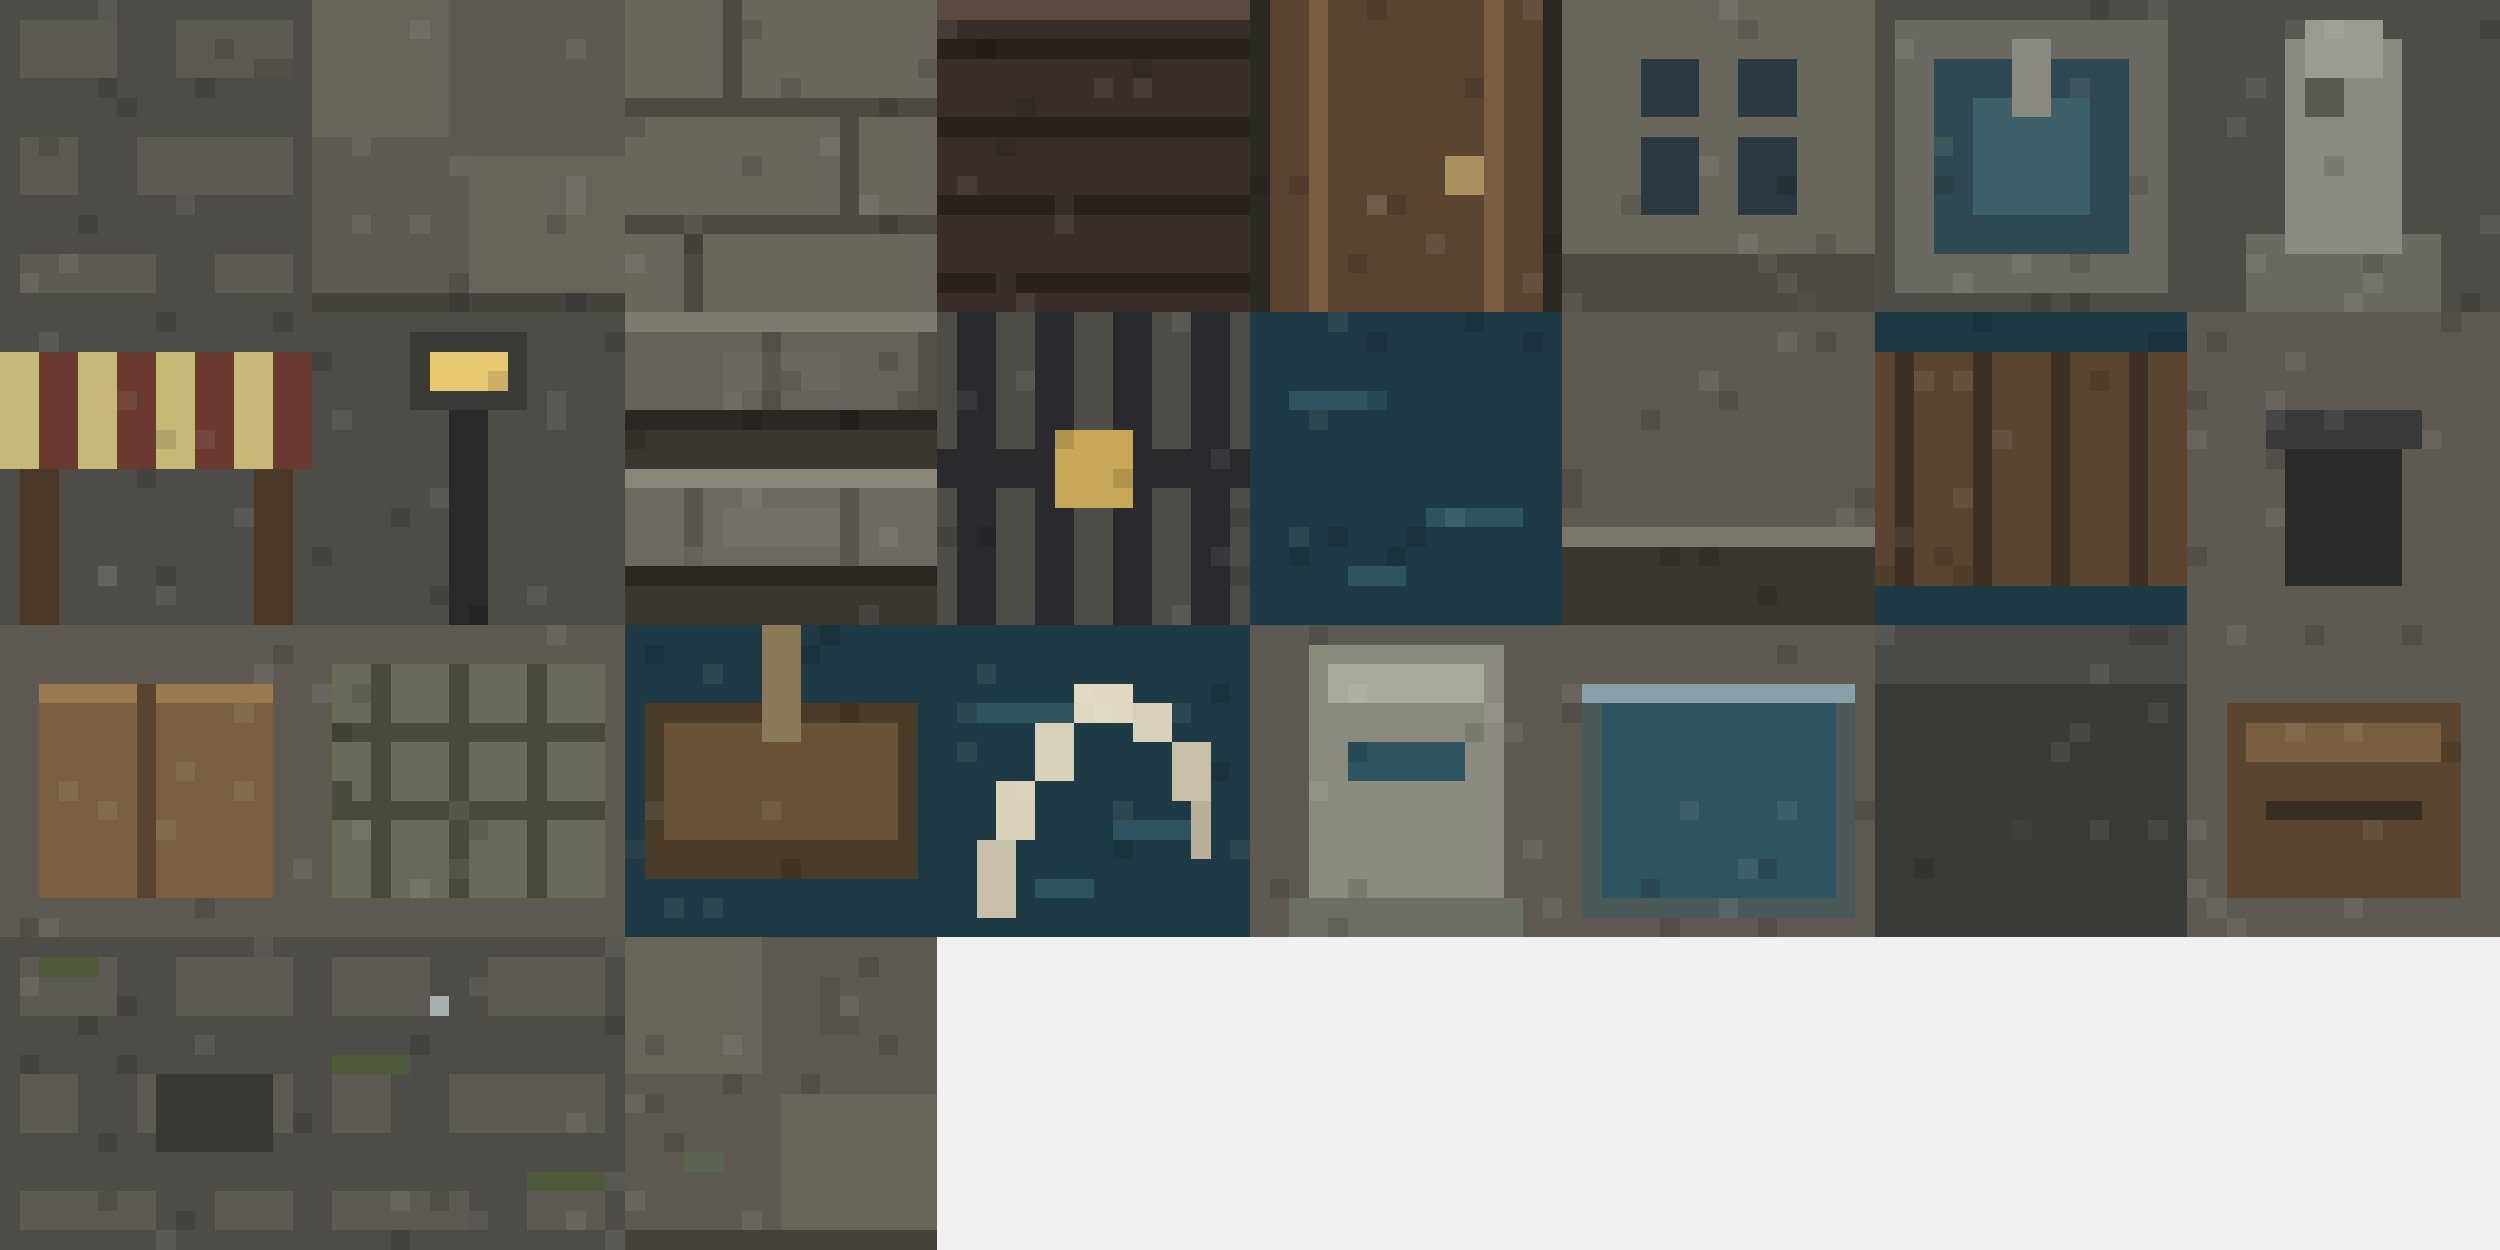
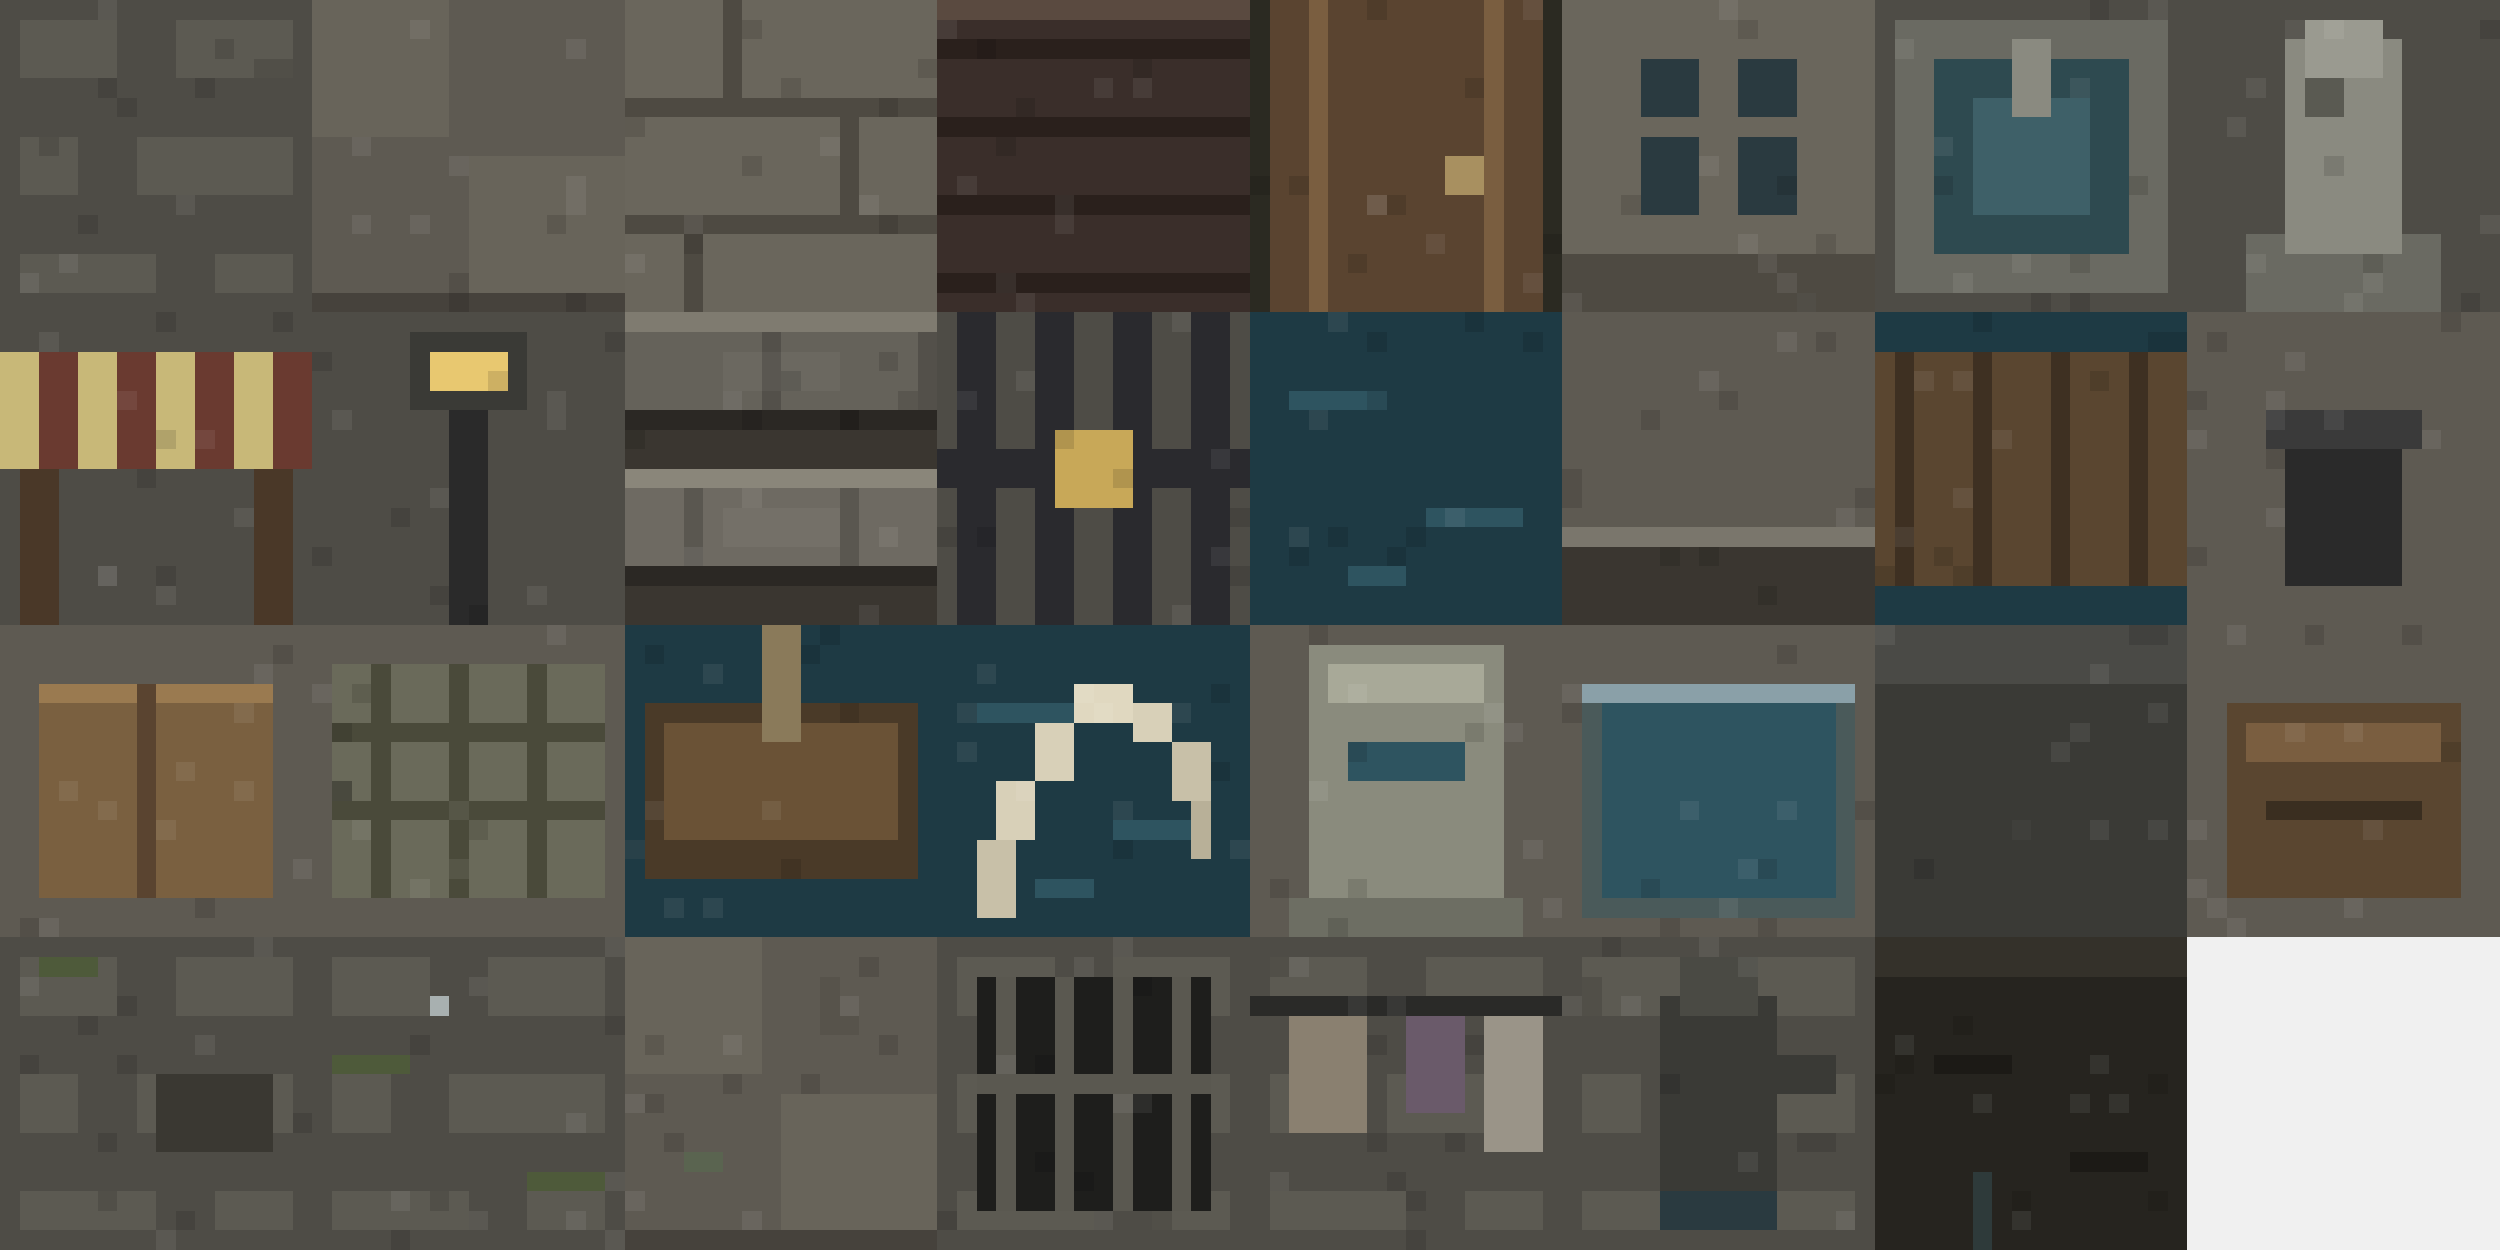
<svg xmlns="http://www.w3.org/2000/svg" width="128" height="64" shape-rendering="crispEdges">
  <g transform="translate(0 0)">
    <rect x="0" y="0" width="16" height="16" fill="#4e4c46" />
    <rect x="1" y="1" width="5" height="3" fill="#5c5a52" />
    <rect x="9" y="1" width="6" height="3" fill="#5c5a52" />
    <rect x="1" y="7" width="3" height="3" fill="#5c5a52" />
    <rect x="7" y="7" width="8" height="3" fill="#5c5a52" />
    <rect x="1" y="13" width="7" height="2" fill="#5c5a52" />
    <rect x="11" y="13" width="4" height="2" fill="#5c5a52" />
    <rect x="5" y="0" width="1" height="1" fill="#ffffff" fill-opacity="0.07" />
    <rect x="10" y="4" width="1" height="1" fill="#000000" fill-opacity="0.12" />
    <rect x="4" y="11" width="1" height="1" fill="#000000" fill-opacity="0.12" />
    <rect x="13" y="3" width="1" height="1" fill="#000000" fill-opacity="0.12" />
    <rect x="5" y="4" width="1" height="1" fill="#000000" fill-opacity="0.12" />
    <rect x="3" y="13" width="1" height="1" fill="#ffffff" fill-opacity="0.07" />
    <rect x="2" y="7" width="1" height="1" fill="#000000" fill-opacity="0.12" />
    <rect x="1" y="14" width="1" height="1" fill="#ffffff" fill-opacity="0.07" />
    <rect x="11" y="2" width="1" height="1" fill="#000000" fill-opacity="0.12" />
    <rect x="9" y="10" width="1" height="1" fill="#ffffff" fill-opacity="0.07" />
    <rect x="6" y="5" width="1" height="1" fill="#000000" fill-opacity="0.12" />
    <rect x="14" y="3" width="1" height="1" fill="#000000" fill-opacity="0.12" />
  </g>
  <g transform="translate(16 0)">
    <rect x="0" y="0" width="16" height="16" fill="#5e5a52" />
    <rect x="0" y="0" width="7" height="7" fill="#68645a" />
    <rect x="8" y="8" width="8" height="8" fill="#68645a" />
    <rect x="0" y="15" width="16" height="1" fill="#46423c" />
    <rect x="13" y="15" width="1" height="1" fill="#000000" fill-opacity="0.12" />
    <rect x="5" y="11" width="1" height="1" fill="#ffffff" fill-opacity="0.07" />
    <rect x="2" y="11" width="1" height="1" fill="#ffffff" fill-opacity="0.07" />
    <rect x="7" y="8" width="1" height="1" fill="#ffffff" fill-opacity="0.07" />
    <rect x="5" y="1" width="1" height="1" fill="#ffffff" fill-opacity="0.07" />
    <rect x="13" y="2" width="1" height="1" fill="#ffffff" fill-opacity="0.07" />
    <rect x="12" y="11" width="1" height="1" fill="#000000" fill-opacity="0.12" />
    <rect x="13" y="9" width="1" height="1" fill="#ffffff" fill-opacity="0.07" />
    <rect x="7" y="15" width="1" height="1" fill="#000000" fill-opacity="0.12" />
    <rect x="2" y="7" width="1" height="1" fill="#ffffff" fill-opacity="0.07" />
    <rect x="7" y="14" width="1" height="1" fill="#000000" fill-opacity="0.12" />
    <rect x="13" y="10" width="1" height="1" fill="#ffffff" fill-opacity="0.07" />
  </g>
  <g transform="translate(32 0)">
    <rect x="0" y="0" width="16" height="16" fill="#6a665c" />
    <rect x="0" y="5" width="16" height="1" fill="#4e4a42" />
    <rect x="0" y="11" width="16" height="1" fill="#4e4a42" />
    <rect x="5" y="0" width="1" height="5" fill="#4e4a42" />
    <rect x="11" y="6" width="1" height="5" fill="#4e4a42" />
    <rect x="3" y="12" width="1" height="4" fill="#4e4a42" />
    <rect x="6" y="8" width="1" height="1" fill="#000000" fill-opacity="0.12" />
    <rect x="6" y="1" width="1" height="1" fill="#000000" fill-opacity="0.12" />
    <rect x="13" y="5" width="1" height="1" fill="#000000" fill-opacity="0.12" />
    <rect x="10" y="7" width="1" height="1" fill="#ffffff" fill-opacity="0.07" />
    <rect x="8" y="4" width="1" height="1" fill="#000000" fill-opacity="0.12" />
    <rect x="15" y="3" width="1" height="1" fill="#000000" fill-opacity="0.12" />
    <rect x="13" y="11" width="1" height="1" fill="#000000" fill-opacity="0.12" />
    <rect x="0" y="13" width="1" height="1" fill="#ffffff" fill-opacity="0.07" />
    <rect x="3" y="11" width="1" height="1" fill="#ffffff" fill-opacity="0.07" />
    <rect x="12" y="10" width="1" height="1" fill="#ffffff" fill-opacity="0.07" />
    <rect x="3" y="12" width="1" height="1" fill="#000000" fill-opacity="0.12" />
    <rect x="0" y="6" width="1" height="1" fill="#000000" fill-opacity="0.12" />
  </g>
  <g transform="translate(48 0)">
    <rect x="0" y="0" width="16" height="16" fill="#3a2e2a" />
    <rect x="0" y="2" width="16" height="1" fill="#2a201c" />
    <rect x="0" y="6" width="16" height="1" fill="#2a201c" />
    <rect x="0" y="10" width="16" height="1" fill="#2a201c" />
    <rect x="0" y="14" width="16" height="1" fill="#2a201c" />
    <rect x="0" y="0" width="16" height="1" fill="#5a4a40" />
    <rect x="0" y="1" width="1" height="1" fill="#ffffff" fill-opacity="0.07" />
    <rect x="4" y="5" width="1" height="1" fill="#000000" fill-opacity="0.12" />
    <rect x="1" y="9" width="1" height="1" fill="#ffffff" fill-opacity="0.07" />
    <rect x="6" y="11" width="1" height="1" fill="#ffffff" fill-opacity="0.07" />
    <rect x="3" y="14" width="1" height="1" fill="#ffffff" fill-opacity="0.07" />
    <rect x="10" y="3" width="1" height="1" fill="#000000" fill-opacity="0.12" />
    <rect x="4" y="15" width="1" height="1" fill="#ffffff" fill-opacity="0.07" />
    <rect x="6" y="10" width="1" height="1" fill="#ffffff" fill-opacity="0.07" />
    <rect x="3" y="7" width="1" height="1" fill="#000000" fill-opacity="0.12" />
    <rect x="8" y="4" width="1" height="1" fill="#ffffff" fill-opacity="0.07" />
    <rect x="10" y="4" width="1" height="1" fill="#ffffff" fill-opacity="0.07" />
    <rect x="2" y="2" width="1" height="1" fill="#000000" fill-opacity="0.12" />
  </g>
  <g transform="translate(64 0)">
    <rect x="0" y="0" width="16" height="16" fill="#2b2a22" />
    <rect x="1" y="0" width="14" height="16" fill="#5a4430" />
    <rect x="3" y="0" width="1" height="16" fill="#7a5e40" />
    <rect x="12" y="0" width="1" height="16" fill="#7a5e40" />
    <rect x="10" y="8" width="2" height="2" fill="#a89060" />
    <rect x="14" y="0" width="1" height="1" fill="#ffffff" fill-opacity="0.07" />
    <rect x="2" y="9" width="1" height="1" fill="#000000" fill-opacity="0.12" />
    <rect x="5" y="13" width="1" height="1" fill="#000000" fill-opacity="0.12" />
    <rect x="11" y="4" width="1" height="1" fill="#000000" fill-opacity="0.12" />
    <rect x="6" y="0" width="1" height="1" fill="#000000" fill-opacity="0.12" />
    <rect x="6" y="10" width="1" height="1" fill="#ffffff" fill-opacity="0.07" />
    <rect x="6" y="10" width="1" height="1" fill="#ffffff" fill-opacity="0.07" />
    <rect x="7" y="10" width="1" height="1" fill="#000000" fill-opacity="0.12" />
    <rect x="9" y="12" width="1" height="1" fill="#ffffff" fill-opacity="0.07" />
    <rect x="0" y="9" width="1" height="1" fill="#000000" fill-opacity="0.12" />
    <rect x="14" y="14" width="1" height="1" fill="#ffffff" fill-opacity="0.07" />
    <rect x="15" y="12" width="1" height="1" fill="#000000" fill-opacity="0.12" />
  </g>
  <g transform="translate(80 0)">
    <rect x="0" y="0" width="16" height="16" fill="#6a665c" />
    <rect x="0" y="13" width="16" height="3" fill="#4e4a42" />
    <rect x="4" y="3" width="8" height="8" fill="#2a3a40" />
    <rect x="7" y="3" width="2" height="8" fill="#6a665c" />
    <rect x="4" y="6" width="8" height="1" fill="#6a665c" />
    <rect x="7" y="8" width="1" height="1" fill="#ffffff" fill-opacity="0.07" />
    <rect x="10" y="13" width="1" height="1" fill="#ffffff" fill-opacity="0.07" />
    <rect x="12" y="15" width="1" height="1" fill="#000000" fill-opacity="0.12" />
    <rect x="0" y="15" width="1" height="1" fill="#ffffff" fill-opacity="0.07" />
    <rect x="8" y="0" width="1" height="1" fill="#ffffff" fill-opacity="0.07" />
    <rect x="9" y="1" width="1" height="1" fill="#000000" fill-opacity="0.12" />
    <rect x="3" y="10" width="1" height="1" fill="#000000" fill-opacity="0.12" />
    <rect x="11" y="9" width="1" height="1" fill="#000000" fill-opacity="0.12" />
    <rect x="13" y="12" width="1" height="1" fill="#000000" fill-opacity="0.12" />
    <rect x="12" y="15" width="1" height="1" fill="#ffffff" fill-opacity="0.07" />
    <rect x="9" y="12" width="1" height="1" fill="#ffffff" fill-opacity="0.07" />
    <rect x="11" y="14" width="1" height="1" fill="#ffffff" fill-opacity="0.07" />
  </g>
  <g transform="translate(96 0)">
    <rect x="0" y="0" width="16" height="16" fill="#4e4c46" />
    <rect x="1" y="1" width="14" height="14" fill="#6a6a62" />
    <rect x="3" y="3" width="10" height="10" fill="#2e4a50" />
    <rect x="5" y="5" width="6" height="6" fill="#3e6068" />
    <rect x="7" y="2" width="2" height="4" fill="#8a8a80" />
    <rect x="1" y="2" width="1" height="1" fill="#ffffff" fill-opacity="0.07" />
    <rect x="3" y="9" width="1" height="1" fill="#000000" fill-opacity="0.12" />
    <rect x="7" y="13" width="1" height="1" fill="#ffffff" fill-opacity="0.07" />
    <rect x="4" y="14" width="1" height="1" fill="#ffffff" fill-opacity="0.07" />
    <rect x="10" y="13" width="1" height="1" fill="#000000" fill-opacity="0.12" />
    <rect x="11" y="0" width="1" height="1" fill="#000000" fill-opacity="0.12" />
    <rect x="8" y="15" width="1" height="1" fill="#000000" fill-opacity="0.12" />
    <rect x="14" y="0" width="1" height="1" fill="#ffffff" fill-opacity="0.07" />
    <rect x="10" y="15" width="1" height="1" fill="#000000" fill-opacity="0.12" />
    <rect x="13" y="9" width="1" height="1" fill="#000000" fill-opacity="0.12" />
    <rect x="10" y="4" width="1" height="1" fill="#ffffff" fill-opacity="0.07" />
    <rect x="3" y="7" width="1" height="1" fill="#ffffff" fill-opacity="0.07" />
  </g>
  <g transform="translate(112 0)">
    <rect x="0" y="0" width="16" height="16" fill="#4e4c46" />
    <rect x="3" y="12" width="10" height="4" fill="#6a6a62" />
    <rect x="5" y="2" width="6" height="11" fill="#8a8a80" />
    <rect x="6" y="1" width="4" height="3" fill="#9a9a90" />
    <rect x="6" y="4" width="2" height="2" fill="#5a5a52" />
    <rect x="14" y="15" width="1" height="1" fill="#000000" fill-opacity="0.12" />
    <rect x="5" y="1" width="1" height="1" fill="#ffffff" fill-opacity="0.07" />
    <rect x="9" y="14" width="1" height="1" fill="#ffffff" fill-opacity="0.07" />
    <rect x="2" y="6" width="1" height="1" fill="#ffffff" fill-opacity="0.07" />
    <rect x="9" y="13" width="1" height="1" fill="#000000" fill-opacity="0.12" />
    <rect x="3" y="4" width="1" height="1" fill="#ffffff" fill-opacity="0.07" />
    <rect x="7" y="1" width="1" height="1" fill="#ffffff" fill-opacity="0.07" />
    <rect x="7" y="8" width="1" height="1" fill="#000000" fill-opacity="0.12" />
    <rect x="15" y="1" width="1" height="1" fill="#000000" fill-opacity="0.12" />
    <rect x="3" y="13" width="1" height="1" fill="#ffffff" fill-opacity="0.07" />
    <rect x="8" y="15" width="1" height="1" fill="#ffffff" fill-opacity="0.07" />
    <rect x="15" y="11" width="1" height="1" fill="#ffffff" fill-opacity="0.07" />
  </g>
  <g transform="translate(0 16)">
    <rect x="0" y="0" width="16" height="16" fill="#4e4c46" />
    <rect x="0" y="2" width="16" height="6" fill="#6a3a30" />
    <rect x="0" y="2" width="2" height="6" fill="#c8b878" />
    <rect x="4" y="2" width="2" height="6" fill="#c8b878" />
    <rect x="8" y="2" width="2" height="6" fill="#c8b878" />
    <rect x="12" y="2" width="2" height="6" fill="#c8b878" />
    <rect x="1" y="8" width="2" height="8" fill="#4a3828" />
    <rect x="13" y="8" width="2" height="8" fill="#4a3828" />
    <rect x="14" y="0" width="1" height="1" fill="#000000" fill-opacity="0.12" />
    <rect x="10" y="6" width="1" height="1" fill="#ffffff" fill-opacity="0.07" />
    <rect x="5" y="13" width="1" height="1" fill="#ffffff" fill-opacity="0.07" />
    <rect x="8" y="13" width="1" height="1" fill="#000000" fill-opacity="0.12" />
    <rect x="7" y="8" width="1" height="1" fill="#000000" fill-opacity="0.12" />
    <rect x="5" y="13" width="1" height="1" fill="#ffffff" fill-opacity="0.07" />
    <rect x="8" y="6" width="1" height="1" fill="#000000" fill-opacity="0.12" />
    <rect x="6" y="4" width="1" height="1" fill="#ffffff" fill-opacity="0.07" />
    <rect x="2" y="1" width="1" height="1" fill="#ffffff" fill-opacity="0.07" />
    <rect x="8" y="0" width="1" height="1" fill="#000000" fill-opacity="0.12" />
    <rect x="12" y="10" width="1" height="1" fill="#ffffff" fill-opacity="0.07" />
    <rect x="8" y="14" width="1" height="1" fill="#ffffff" fill-opacity="0.07" />
  </g>
  <g transform="translate(16 16)">
    <rect x="0" y="0" width="16" height="16" fill="#4e4c46" />
    <rect x="7" y="4" width="2" height="12" fill="#2a2a2a" />
    <rect x="5" y="1" width="6" height="4" fill="#3a3a36" />
    <rect x="6" y="2" width="4" height="2" fill="#e8c870" />
    <rect x="15" y="1" width="1" height="1" fill="#000000" fill-opacity="0.12" />
    <rect x="9" y="3" width="1" height="1" fill="#000000" fill-opacity="0.12" />
    <rect x="6" y="9" width="1" height="1" fill="#ffffff" fill-opacity="0.07" />
    <rect x="11" y="14" width="1" height="1" fill="#ffffff" fill-opacity="0.07" />
    <rect x="0" y="2" width="1" height="1" fill="#000000" fill-opacity="0.12" />
    <rect x="12" y="4" width="1" height="1" fill="#ffffff" fill-opacity="0.07" />
    <rect x="0" y="12" width="1" height="1" fill="#000000" fill-opacity="0.12" />
    <rect x="6" y="14" width="1" height="1" fill="#000000" fill-opacity="0.12" />
    <rect x="8" y="15" width="1" height="1" fill="#000000" fill-opacity="0.12" />
    <rect x="12" y="5" width="1" height="1" fill="#ffffff" fill-opacity="0.07" />
    <rect x="1" y="5" width="1" height="1" fill="#ffffff" fill-opacity="0.07" />
    <rect x="4" y="10" width="1" height="1" fill="#000000" fill-opacity="0.12" />
  </g>
  <g transform="translate(32 16)">
    <rect x="0" y="0" width="16" height="16" fill="#3a3630" />
    <rect x="0" y="0" width="16" height="5" fill="#6e6a62" />
    <rect x="0" y="0" width="16" height="1" fill="#8a867a" />
    <rect x="0" y="5" width="16" height="3" fill="#3a3630" />
    <rect x="0" y="5" width="16" height="1" fill="#000000" fill-opacity="0.25" />
    <rect x="0" y="0" width="16" height="5" fill="#000000" fill-opacity="0.08" />
    <rect x="7" y="1" width="1" height="4" fill="#000000" fill-opacity="0.18" />
    <rect x="15" y="1" width="1" height="4" fill="#000000" fill-opacity="0.18" />
    <rect x="5" y="2" width="6" height="2" fill="#ffffff" fill-opacity="0.04" />
    <rect x="0" y="8" width="16" height="5" fill="#6e6a62" />
    <rect x="0" y="8" width="16" height="1" fill="#8a867a" />
    <rect x="0" y="13" width="16" height="3" fill="#3a3630" />
    <rect x="0" y="13" width="16" height="1" fill="#000000" fill-opacity="0.25" />
    <rect x="3" y="9" width="1" height="4" fill="#000000" fill-opacity="0.18" />
    <rect x="11" y="9" width="1" height="4" fill="#000000" fill-opacity="0.18" />
    <rect x="5" y="10" width="6" height="2" fill="#ffffff" fill-opacity="0.04" />
    <rect x="11" y="5" width="1" height="1" fill="#000000" fill-opacity="0.12" />
    <rect x="13" y="11" width="1" height="1" fill="#ffffff" fill-opacity="0.07" />
    <rect x="8" y="3" width="1" height="1" fill="#000000" fill-opacity="0.12" />
    <rect x="0" y="6" width="1" height="1" fill="#000000" fill-opacity="0.12" />
    <rect x="11" y="5" width="1" height="1" fill="#000000" fill-opacity="0.12" />
    <rect x="14" y="4" width="1" height="1" fill="#000000" fill-opacity="0.12" />
    <rect x="3" y="12" width="1" height="1" fill="#ffffff" fill-opacity="0.07" />
    <rect x="6" y="9" width="1" height="1" fill="#ffffff" fill-opacity="0.07" />
    <rect x="13" y="2" width="1" height="1" fill="#000000" fill-opacity="0.12" />
    <rect x="6" y="5" width="1" height="1" fill="#000000" fill-opacity="0.12" />
    <rect x="12" y="15" width="1" height="1" fill="#ffffff" fill-opacity="0.07" />
    <rect x="5" y="4" width="1" height="1" fill="#ffffff" fill-opacity="0.07" />
  </g>
  <g transform="translate(48 16)">
    <rect x="0" y="0" width="16" height="16" fill="#4e4c46" />
    <rect x="1" y="0" width="2" height="16" fill="#2a2a2e" />
    <rect x="5" y="0" width="2" height="16" fill="#2a2a2e" />
    <rect x="9" y="0" width="2" height="16" fill="#2a2a2e" />
    <rect x="13" y="0" width="2" height="16" fill="#2a2a2e" />
    <rect x="0" y="7" width="16" height="2" fill="#2a2a2e" />
    <rect x="6" y="6" width="4" height="4" fill="#c8a858" />
    <rect x="14" y="7" width="1" height="1" fill="#ffffff" fill-opacity="0.07" />
    <rect x="12" y="0" width="1" height="1" fill="#ffffff" fill-opacity="0.07" />
    <rect x="9" y="8" width="1" height="1" fill="#000000" fill-opacity="0.12" />
    <rect x="14" y="12" width="1" height="1" fill="#ffffff" fill-opacity="0.07" />
    <rect x="12" y="15" width="1" height="1" fill="#ffffff" fill-opacity="0.07" />
    <rect x="2" y="11" width="1" height="1" fill="#000000" fill-opacity="0.12" />
    <rect x="1" y="4" width="1" height="1" fill="#ffffff" fill-opacity="0.07" />
    <rect x="15" y="10" width="1" height="1" fill="#000000" fill-opacity="0.12" />
    <rect x="4" y="3" width="1" height="1" fill="#ffffff" fill-opacity="0.07" />
    <rect x="0" y="11" width="1" height="1" fill="#000000" fill-opacity="0.12" />
    <rect x="6" y="6" width="1" height="1" fill="#000000" fill-opacity="0.12" />
    <rect x="15" y="13" width="1" height="1" fill="#000000" fill-opacity="0.12" />
  </g>
  <g transform="translate(64 16)">
    <rect x="0" y="0" width="16" height="16" fill="#1e3a44" />
    <rect x="2" y="4" width="5" height="1" fill="#2e5460" />
    <rect x="9" y="10" width="5" height="1" fill="#2e5460" />
    <rect x="5" y="13" width="3" height="1" fill="#2e5460" />
    <rect x="6" y="4" width="1" height="1" fill="#000000" fill-opacity="0.12" />
    <rect x="8" y="11" width="1" height="1" fill="#000000" fill-opacity="0.12" />
    <rect x="7" y="12" width="1" height="1" fill="#000000" fill-opacity="0.12" />
    <rect x="4" y="11" width="1" height="1" fill="#000000" fill-opacity="0.12" />
    <rect x="2" y="12" width="1" height="1" fill="#000000" fill-opacity="0.12" />
    <rect x="10" y="10" width="1" height="1" fill="#ffffff" fill-opacity="0.07" />
    <rect x="11" y="0" width="1" height="1" fill="#000000" fill-opacity="0.12" />
    <rect x="3" y="5" width="1" height="1" fill="#ffffff" fill-opacity="0.07" />
    <rect x="14" y="1" width="1" height="1" fill="#000000" fill-opacity="0.12" />
    <rect x="6" y="1" width="1" height="1" fill="#000000" fill-opacity="0.12" />
    <rect x="2" y="11" width="1" height="1" fill="#ffffff" fill-opacity="0.07" />
    <rect x="4" y="0" width="1" height="1" fill="#ffffff" fill-opacity="0.07" />
  </g>
  <g transform="translate(80 16)">
    <rect x="0" y="0" width="16" height="16" fill="#5e5a52" />
    <rect x="0" y="12" width="16" height="4" fill="#3a3630" />
    <rect x="0" y="11" width="16" height="1" fill="#7a766c" />
    <rect x="13" y="1" width="1" height="1" fill="#000000" fill-opacity="0.12" />
    <rect x="0" y="9" width="1" height="1" fill="#000000" fill-opacity="0.12" />
    <rect x="14" y="10" width="1" height="1" fill="#ffffff" fill-opacity="0.07" />
    <rect x="4" y="5" width="1" height="1" fill="#000000" fill-opacity="0.12" />
    <rect x="11" y="1" width="1" height="1" fill="#ffffff" fill-opacity="0.07" />
    <rect x="7" y="3" width="1" height="1" fill="#ffffff" fill-opacity="0.07" />
    <rect x="7" y="12" width="1" height="1" fill="#000000" fill-opacity="0.12" />
    <rect x="0" y="8" width="1" height="1" fill="#000000" fill-opacity="0.12" />
    <rect x="15" y="9" width="1" height="1" fill="#000000" fill-opacity="0.12" />
    <rect x="8" y="4" width="1" height="1" fill="#000000" fill-opacity="0.12" />
    <rect x="10" y="14" width="1" height="1" fill="#000000" fill-opacity="0.12" />
    <rect x="5" y="12" width="1" height="1" fill="#000000" fill-opacity="0.12" />
  </g>
  <g transform="translate(96 16)">
    <rect x="0" y="0" width="16" height="16" fill="#1e3a44" />
    <rect x="0" y="2" width="16" height="12" fill="#5a4630" />
    <rect x="1" y="2" width="1" height="12" fill="#3e3022" />
    <rect x="5" y="2" width="1" height="12" fill="#3e3022" />
    <rect x="9" y="2" width="1" height="12" fill="#3e3022" />
    <rect x="13" y="2" width="1" height="12" fill="#3e3022" />
    <rect x="2" y="3" width="1" height="1" fill="#ffffff" fill-opacity="0.07" />
    <rect x="5" y="0" width="1" height="1" fill="#000000" fill-opacity="0.12" />
    <rect x="4" y="3" width="1" height="1" fill="#ffffff" fill-opacity="0.07" />
    <rect x="1" y="11" width="1" height="1" fill="#ffffff" fill-opacity="0.07" />
    <rect x="14" y="1" width="1" height="1" fill="#000000" fill-opacity="0.12" />
    <rect x="4" y="13" width="1" height="1" fill="#000000" fill-opacity="0.12" />
    <rect x="3" y="12" width="1" height="1" fill="#000000" fill-opacity="0.12" />
    <rect x="11" y="3" width="1" height="1" fill="#000000" fill-opacity="0.12" />
    <rect x="15" y="1" width="1" height="1" fill="#000000" fill-opacity="0.12" />
    <rect x="4" y="9" width="1" height="1" fill="#ffffff" fill-opacity="0.07" />
    <rect x="0" y="13" width="1" height="1" fill="#000000" fill-opacity="0.12" />
    <rect x="6" y="6" width="1" height="1" fill="#ffffff" fill-opacity="0.07" />
  </g>
  <g transform="translate(112 16)">
    <rect x="0" y="0" width="16" height="16" fill="#5e5a52" />
    <rect x="5" y="6" width="6" height="8" fill="#2a2a2a" />
    <rect x="4" y="5" width="8" height="2" fill="#3a3a3a" />
    <rect x="4" y="5" width="1" height="1" fill="#ffffff" fill-opacity="0.07" />
    <rect x="5" y="2" width="1" height="1" fill="#ffffff" fill-opacity="0.07" />
    <rect x="0" y="4" width="1" height="1" fill="#000000" fill-opacity="0.12" />
    <rect x="1" y="1" width="1" height="1" fill="#000000" fill-opacity="0.12" />
    <rect x="7" y="5" width="1" height="1" fill="#ffffff" fill-opacity="0.07" />
    <rect x="13" y="0" width="1" height="1" fill="#000000" fill-opacity="0.12" />
    <rect x="0" y="6" width="1" height="1" fill="#ffffff" fill-opacity="0.07" />
    <rect x="4" y="7" width="1" height="1" fill="#000000" fill-opacity="0.12" />
    <rect x="4" y="4" width="1" height="1" fill="#ffffff" fill-opacity="0.07" />
    <rect x="4" y="10" width="1" height="1" fill="#ffffff" fill-opacity="0.07" />
    <rect x="12" y="6" width="1" height="1" fill="#ffffff" fill-opacity="0.07" />
    <rect x="0" y="12" width="1" height="1" fill="#000000" fill-opacity="0.12" />
  </g>
  <g transform="translate(0 32)">
    <rect x="0" y="0" width="16" height="16" fill="#5e5a52" />
    <rect x="2" y="3" width="12" height="11" fill="#7a6040" />
    <rect x="2" y="3" width="12" height="1" fill="#9a7a50" />
    <rect x="7" y="3" width="1" height="11" fill="#5a4430" />
    <rect x="15" y="12" width="1" height="1" fill="#ffffff" fill-opacity="0.07" />
    <rect x="13" y="2" width="1" height="1" fill="#ffffff" fill-opacity="0.07" />
    <rect x="8" y="10" width="1" height="1" fill="#ffffff" fill-opacity="0.07" />
    <rect x="9" y="7" width="1" height="1" fill="#ffffff" fill-opacity="0.07" />
    <rect x="12" y="8" width="1" height="1" fill="#ffffff" fill-opacity="0.07" />
    <rect x="1" y="15" width="1" height="1" fill="#000000" fill-opacity="0.12" />
    <rect x="2" y="15" width="1" height="1" fill="#ffffff" fill-opacity="0.07" />
    <rect x="12" y="4" width="1" height="1" fill="#ffffff" fill-opacity="0.07" />
    <rect x="10" y="14" width="1" height="1" fill="#000000" fill-opacity="0.12" />
    <rect x="3" y="8" width="1" height="1" fill="#ffffff" fill-opacity="0.07" />
    <rect x="5" y="9" width="1" height="1" fill="#ffffff" fill-opacity="0.07" />
    <rect x="14" y="1" width="1" height="1" fill="#000000" fill-opacity="0.12" />
  </g>
  <g transform="translate(16 32)">
    <rect x="0" y="0" width="16" height="16" fill="#5e5a52" />
    <rect x="1" y="2" width="14" height="12" fill="#6a6a5a" />
    <rect x="3" y="2" width="1" height="12" fill="#4a4a3a" />
    <rect x="7" y="2" width="1" height="12" fill="#4a4a3a" />
    <rect x="11" y="2" width="1" height="12" fill="#4a4a3a" />
    <rect x="1" y="5" width="14" height="1" fill="#4a4a3a" />
    <rect x="1" y="9" width="14" height="1" fill="#4a4a3a" />
    <rect x="7" y="9" width="1" height="1" fill="#ffffff" fill-opacity="0.07" />
    <rect x="7" y="12" width="1" height="1" fill="#ffffff" fill-opacity="0.07" />
    <rect x="1" y="8" width="1" height="1" fill="#000000" fill-opacity="0.12" />
    <rect x="1" y="5" width="1" height="1" fill="#000000" fill-opacity="0.12" />
    <rect x="8" y="10" width="1" height="1" fill="#000000" fill-opacity="0.12" />
    <rect x="2" y="3" width="1" height="1" fill="#000000" fill-opacity="0.12" />
    <rect x="5" y="13" width="1" height="1" fill="#ffffff" fill-opacity="0.07" />
    <rect x="1" y="8" width="1" height="1" fill="#000000" fill-opacity="0.12" />
    <rect x="1" y="8" width="1" height="1" fill="#000000" fill-opacity="0.12" />
    <rect x="0" y="3" width="1" height="1" fill="#ffffff" fill-opacity="0.07" />
    <rect x="2" y="10" width="1" height="1" fill="#ffffff" fill-opacity="0.07" />
    <rect x="12" y="0" width="1" height="1" fill="#ffffff" fill-opacity="0.07" />
  </g>
  <g transform="translate(32 32)">
    <rect x="0" y="0" width="16" height="16" fill="#1e3a44" />
    <rect x="1" y="4" width="14" height="9" fill="#4a3a28" />
    <rect x="2" y="5" width="12" height="6" fill="#6a5236" />
    <rect x="7" y="0" width="2" height="6" fill="#8a7a5a" />
    <rect x="8" y="12" width="1" height="1" fill="#000000" fill-opacity="0.12" />
    <rect x="10" y="0" width="1" height="1" fill="#000000" fill-opacity="0.12" />
    <rect x="0" y="11" width="1" height="1" fill="#000000" fill-opacity="0.12" />
    <rect x="11" y="4" width="1" height="1" fill="#000000" fill-opacity="0.12" />
    <rect x="1" y="9" width="1" height="1" fill="#ffffff" fill-opacity="0.07" />
    <rect x="4" y="14" width="1" height="1" fill="#ffffff" fill-opacity="0.07" />
    <rect x="4" y="2" width="1" height="1" fill="#ffffff" fill-opacity="0.07" />
    <rect x="7" y="9" width="1" height="1" fill="#ffffff" fill-opacity="0.07" />
    <rect x="2" y="14" width="1" height="1" fill="#ffffff" fill-opacity="0.07" />
    <rect x="0" y="11" width="1" height="1" fill="#ffffff" fill-opacity="0.07" />
    <rect x="9" y="1" width="1" height="1" fill="#000000" fill-opacity="0.12" />
    <rect x="1" y="1" width="1" height="1" fill="#000000" fill-opacity="0.12" />
  </g>
  <g transform="translate(48 32)">
    <rect x="0" y="0" width="16" height="16" fill="#1e3a44" />
    <rect x="2" y="4" width="5" height="1" fill="#2e5460" />
    <rect x="9" y="10" width="5" height="1" fill="#2e5460" />
    <rect x="5" y="13" width="3" height="1" fill="#2e5460" />
    <rect x="2" y="11" width="2" height="4" fill="#c8c0a8" />
    <rect x="3" y="8" width="2" height="3" fill="#d8d0b8" />
    <rect x="5" y="5" width="2" height="3" fill="#d8d0b8" />
    <rect x="7" y="3" width="3" height="2" fill="#e0d8c0" />
    <rect x="10" y="4" width="2" height="2" fill="#d8d0b8" />
    <rect x="12" y="6" width="2" height="3" fill="#c8c0a8" />
    <rect x="13" y="9" width="1" height="3" fill="#b8b098" />
    <rect x="14" y="7" width="1" height="1" fill="#000000" fill-opacity="0.12" />
    <rect x="14" y="3" width="1" height="1" fill="#000000" fill-opacity="0.12" />
    <rect x="9" y="9" width="1" height="1" fill="#ffffff" fill-opacity="0.07" />
    <rect x="4" y="8" width="1" height="1" fill="#ffffff" fill-opacity="0.07" />
    <rect x="1" y="4" width="1" height="1" fill="#ffffff" fill-opacity="0.07" />
    <rect x="12" y="4" width="1" height="1" fill="#ffffff" fill-opacity="0.07" />
    <rect x="15" y="11" width="1" height="1" fill="#ffffff" fill-opacity="0.07" />
    <rect x="7" y="3" width="1" height="1" fill="#ffffff" fill-opacity="0.07" />
    <rect x="8" y="4" width="1" height="1" fill="#ffffff" fill-opacity="0.07" />
    <rect x="1" y="6" width="1" height="1" fill="#ffffff" fill-opacity="0.07" />
    <rect x="2" y="2" width="1" height="1" fill="#ffffff" fill-opacity="0.07" />
    <rect x="9" y="11" width="1" height="1" fill="#000000" fill-opacity="0.12" />
  </g>
  <g transform="translate(64 32)">
    <rect x="0" y="0" width="16" height="16" fill="#5e5a52" />
    <rect x="3" y="1" width="10" height="14" fill="#8a8b7d" />
    <rect x="4" y="2" width="8" height="2" fill="#a8a998" />
    <rect x="5" y="6" width="6" height="2" fill="#2e5460" />
    <rect x="2" y="14" width="12" height="2" fill="#6d6e63" />
    <rect x="15" y="14" width="1" height="1" fill="#ffffff" fill-opacity="0.07" />
    <rect x="14" y="11" width="1" height="1" fill="#ffffff" fill-opacity="0.07" />
    <rect x="11" y="5" width="1" height="1" fill="#000000" fill-opacity="0.12" />
    <rect x="13" y="5" width="1" height="1" fill="#ffffff" fill-opacity="0.07" />
    <rect x="5" y="13" width="1" height="1" fill="#000000" fill-opacity="0.12" />
    <rect x="12" y="4" width="1" height="1" fill="#ffffff" fill-opacity="0.07" />
    <rect x="5" y="6" width="1" height="1" fill="#000000" fill-opacity="0.12" />
    <rect x="5" y="3" width="1" height="1" fill="#ffffff" fill-opacity="0.07" />
    <rect x="3" y="8" width="1" height="1" fill="#ffffff" fill-opacity="0.07" />
    <rect x="3" y="0" width="1" height="1" fill="#000000" fill-opacity="0.12" />
    <rect x="4" y="15" width="1" height="1" fill="#000000" fill-opacity="0.12" />
    <rect x="1" y="13" width="1" height="1" fill="#000000" fill-opacity="0.12" />
  </g>
  <g transform="translate(80 32)">
    <rect x="0" y="0" width="16" height="16" fill="#5e5a52" />
    <rect x="1" y="3" width="14" height="12" fill="#4a5a5a" />
    <rect x="2" y="4" width="12" height="10" fill="#2e5460" />
    <rect x="1" y="3" width="14" height="1" fill="#8aa0a8" />
    <rect x="0" y="3" width="1" height="1" fill="#ffffff" fill-opacity="0.07" />
    <rect x="0" y="4" width="1" height="1" fill="#000000" fill-opacity="0.12" />
    <rect x="8" y="14" width="1" height="1" fill="#ffffff" fill-opacity="0.07" />
    <rect x="10" y="12" width="1" height="1" fill="#000000" fill-opacity="0.12" />
    <rect x="10" y="15" width="1" height="1" fill="#000000" fill-opacity="0.12" />
    <rect x="5" y="15" width="1" height="1" fill="#000000" fill-opacity="0.12" />
    <rect x="15" y="9" width="1" height="1" fill="#000000" fill-opacity="0.12" />
    <rect x="4" y="13" width="1" height="1" fill="#000000" fill-opacity="0.12" />
    <rect x="6" y="9" width="1" height="1" fill="#ffffff" fill-opacity="0.07" />
    <rect x="11" y="9" width="1" height="1" fill="#ffffff" fill-opacity="0.07" />
    <rect x="11" y="1" width="1" height="1" fill="#000000" fill-opacity="0.12" />
    <rect x="9" y="12" width="1" height="1" fill="#ffffff" fill-opacity="0.07" />
  </g>
  <g transform="translate(96 32)">
    <rect x="0" y="0" width="16" height="16" fill="#3a3a36" />
    <rect x="0" y="0" width="16" height="3" fill="#4a4a46" />
    <rect x="7" y="10" width="1" height="1" fill="#ffffff" fill-opacity="0.07" />
    <rect x="9" y="6" width="1" height="1" fill="#ffffff" fill-opacity="0.07" />
    <rect x="14" y="4" width="1" height="1" fill="#ffffff" fill-opacity="0.07" />
    <rect x="10" y="5" width="1" height="1" fill="#ffffff" fill-opacity="0.07" />
    <rect x="11" y="2" width="1" height="1" fill="#ffffff" fill-opacity="0.07" />
    <rect x="7" y="10" width="1" height="1" fill="#000000" fill-opacity="0.12" />
    <rect x="14" y="0" width="1" height="1" fill="#000000" fill-opacity="0.12" />
    <rect x="11" y="10" width="1" height="1" fill="#ffffff" fill-opacity="0.07" />
    <rect x="0" y="0" width="1" height="1" fill="#ffffff" fill-opacity="0.07" />
    <rect x="13" y="0" width="1" height="1" fill="#000000" fill-opacity="0.12" />
    <rect x="14" y="10" width="1" height="1" fill="#ffffff" fill-opacity="0.07" />
    <rect x="2" y="12" width="1" height="1" fill="#000000" fill-opacity="0.12" />
  </g>
  <g transform="translate(112 32)">
    <rect x="0" y="0" width="16" height="16" fill="#5e5a52" />
    <rect x="2" y="4" width="12" height="10" fill="#5a4630" />
    <rect x="3" y="5" width="10" height="2" fill="#7a5e40" />
    <rect x="4" y="9" width="8" height="1" fill="#3a2e20" />
    <rect x="0" y="10" width="1" height="1" fill="#ffffff" fill-opacity="0.07" />
    <rect x="1" y="14" width="1" height="1" fill="#ffffff" fill-opacity="0.07" />
    <rect x="0" y="13" width="1" height="1" fill="#ffffff" fill-opacity="0.07" />
    <rect x="8" y="5" width="1" height="1" fill="#ffffff" fill-opacity="0.07" />
    <rect x="2" y="15" width="1" height="1" fill="#ffffff" fill-opacity="0.07" />
    <rect x="13" y="6" width="1" height="1" fill="#000000" fill-opacity="0.12" />
    <rect x="8" y="14" width="1" height="1" fill="#ffffff" fill-opacity="0.07" />
    <rect x="11" y="0" width="1" height="1" fill="#000000" fill-opacity="0.12" />
    <rect x="9" y="10" width="1" height="1" fill="#ffffff" fill-opacity="0.07" />
    <rect x="6" y="0" width="1" height="1" fill="#000000" fill-opacity="0.12" />
    <rect x="2" y="0" width="1" height="1" fill="#ffffff" fill-opacity="0.07" />
    <rect x="5" y="5" width="1" height="1" fill="#ffffff" fill-opacity="0.07" />
  </g>
  <g transform="translate(0 48)">
    <rect x="0" y="0" width="16" height="16" fill="#4e4c46" />
    <rect x="1" y="1" width="5" height="3" fill="#5c5a52" />
    <rect x="9" y="1" width="6" height="3" fill="#5c5a52" />
    <rect x="1" y="7" width="3" height="3" fill="#5c5a52" />
    <rect x="7" y="7" width="8" height="3" fill="#5c5a52" />
    <rect x="1" y="13" width="7" height="2" fill="#5c5a52" />
    <rect x="11" y="13" width="4" height="2" fill="#5c5a52" />
    <rect x="8" y="7" width="6" height="4" fill="#3a3832" />
    <rect x="2" y="1" width="3" height="1" fill="#4e5a3a" />
    <rect x="15" y="9" width="1" height="1" fill="#000000" fill-opacity="0.12" />
    <rect x="9" y="14" width="1" height="1" fill="#000000" fill-opacity="0.12" />
    <rect x="6" y="3" width="1" height="1" fill="#000000" fill-opacity="0.12" />
    <rect x="13" y="0" width="1" height="1" fill="#ffffff" fill-opacity="0.07" />
    <rect x="5" y="13" width="1" height="1" fill="#000000" fill-opacity="0.12" />
    <rect x="10" y="5" width="1" height="1" fill="#ffffff" fill-opacity="0.07" />
    <rect x="8" y="15" width="1" height="1" fill="#ffffff" fill-opacity="0.07" />
    <rect x="5" y="10" width="1" height="1" fill="#000000" fill-opacity="0.12" />
    <rect x="1" y="2" width="1" height="1" fill="#ffffff" fill-opacity="0.07" />
    <rect x="4" y="4" width="1" height="1" fill="#000000" fill-opacity="0.12" />
    <rect x="1" y="6" width="1" height="1" fill="#000000" fill-opacity="0.12" />
    <rect x="6" y="6" width="1" height="1" fill="#000000" fill-opacity="0.12" />
  </g>
  <g transform="translate(16 48)">
    <rect x="0" y="0" width="16" height="16" fill="#4e4c46" />
    <rect x="1" y="1" width="5" height="3" fill="#5c5a52" />
    <rect x="9" y="1" width="6" height="3" fill="#5c5a52" />
    <rect x="1" y="7" width="3" height="3" fill="#5c5a52" />
    <rect x="7" y="7" width="8" height="3" fill="#5c5a52" />
    <rect x="1" y="13" width="7" height="2" fill="#5c5a52" />
    <rect x="11" y="13" width="4" height="2" fill="#5c5a52" />
    <rect x="1" y="6" width="4" height="1" fill="#4e5a3a" />
    <rect x="11" y="12" width="4" height="1" fill="#4e5a3a" />
    <rect x="6" y="3" width="1" height="1" fill="#a8b0b0" />
    <rect x="5" y="5" width="1" height="1" fill="#000000" fill-opacity="0.12" />
    <rect x="15" y="4" width="1" height="1" fill="#000000" fill-opacity="0.12" />
    <rect x="13" y="9" width="1" height="1" fill="#ffffff" fill-opacity="0.07" />
    <rect x="4" y="13" width="1" height="1" fill="#ffffff" fill-opacity="0.07" />
    <rect x="4" y="15" width="1" height="1" fill="#000000" fill-opacity="0.12" />
    <rect x="8" y="2" width="1" height="1" fill="#ffffff" fill-opacity="0.07" />
    <rect x="15" y="15" width="1" height="1" fill="#ffffff" fill-opacity="0.07" />
    <rect x="15" y="12" width="1" height="1" fill="#ffffff" fill-opacity="0.07" />
    <rect x="13" y="14" width="1" height="1" fill="#ffffff" fill-opacity="0.07" />
    <rect x="15" y="0" width="1" height="1" fill="#ffffff" fill-opacity="0.07" />
    <rect x="8" y="14" width="1" height="1" fill="#ffffff" fill-opacity="0.07" />
    <rect x="6" y="13" width="1" height="1" fill="#000000" fill-opacity="0.12" />
  </g>
  <g transform="translate(32 48)">
    <rect x="0" y="0" width="16" height="16" fill="#5e5a52" />
    <rect x="0" y="0" width="7" height="7" fill="#68645a" />
    <rect x="8" y="8" width="8" height="8" fill="#68645a" />
    <rect x="0" y="15" width="16" height="1" fill="#46423c" />
    <rect x="10" y="2" width="1" height="3" fill="#57534b" />
    <rect x="11" y="4" width="1" height="1" fill="#57534b" />
    <rect x="3" y="11" width="2" height="1" fill="#5a6450" />
    <rect x="6" y="14" width="1" height="1" fill="#ffffff" fill-opacity="0.07" />
    <rect x="5" y="5" width="1" height="1" fill="#ffffff" fill-opacity="0.07" />
    <rect x="2" y="10" width="1" height="1" fill="#000000" fill-opacity="0.12" />
    <rect x="11" y="3" width="1" height="1" fill="#ffffff" fill-opacity="0.07" />
    <rect x="12" y="1" width="1" height="1" fill="#000000" fill-opacity="0.12" />
    <rect x="13" y="5" width="1" height="1" fill="#000000" fill-opacity="0.12" />
    <rect x="1" y="5" width="1" height="1" fill="#000000" fill-opacity="0.12" />
    <rect x="5" y="7" width="1" height="1" fill="#000000" fill-opacity="0.12" />
    <rect x="1" y="8" width="1" height="1" fill="#000000" fill-opacity="0.12" />
    <rect x="9" y="7" width="1" height="1" fill="#000000" fill-opacity="0.12" />
    <rect x="0" y="13" width="1" height="1" fill="#ffffff" fill-opacity="0.07" />
    <rect x="0" y="8" width="1" height="1" fill="#ffffff" fill-opacity="0.07" />
  </g>
+   <g transform="translate(48 48)">
+     <rect x="0" y="0" width="16" height="16" fill="#4e4c46" />
+     <rect x="1" y="1" width="5" height="3" fill="#5c5a52" />
+     <rect x="9" y="1" width="6" height="3" fill="#5c5a52" />
+     <rect x="1" y="7" width="3" height="3" fill="#5c5a52" />
+     <rect x="7" y="7" width="8" height="3" fill="#5c5a52" />
+     <rect x="1" y="13" width="7" height="2" fill="#5c5a52" />
+     <rect x="11" y="13" width="4" height="2" fill="#5c5a52" />
+     <rect x="2" y="2" width="12" height="12" fill="#1e1e1c" />
+     <rect x="3" y="2" width="1" height="12" fill="#5a5850" />
+     <rect x="6" y="2" width="1" height="12" fill="#5a5850" />
+     <rect x="9" y="2" width="1" height="12" fill="#5a5850" />
+     <rect x="12" y="2" width="1" height="12" fill="#5a5850" />
+     <rect x="2" y="7" width="12" height="1" fill="#5a5850" />
+     <rect x="10" y="8" width="1" height="1" fill="#ffffff" fill-opacity="0.07" />
+     <rect x="0" y="14" width="1" height="1" fill="#000000" fill-opacity="0.12" />
+     <rect x="11" y="14" width="1" height="1" fill="#000000" fill-opacity="0.12" />
+     <rect x="5" y="11" width="1" height="1" fill="#000000" fill-opacity="0.12" />
+     <rect x="8" y="14" width="1" height="1" fill="#ffffff" fill-opacity="0.07" />
+     <rect x="7" y="1" width="1" height="1" fill="#ffffff" fill-opacity="0.07" />
+     <rect x="9" y="0" width="1" height="1" fill="#ffffff" fill-opacity="0.07" />
+     <rect x="5" y="6" width="1" height="1" fill="#000000" fill-opacity="0.12" />
+     <rect x="3" y="6" width="1" height="1" fill="#ffffff" fill-opacity="0.07" />
+     <rect x="7" y="12" width="1" height="1" fill="#000000" fill-opacity="0.12" />
+     <rect x="10" y="2" width="1" height="1" fill="#000000" fill-opacity="0.12" />
+     <rect x="9" y="8" width="1" height="1" fill="#ffffff" fill-opacity="0.07" />
+   </g>
+   <g transform="translate(64 48)">
+     <rect x="0" y="0" width="16" height="16" fill="#4e4c46" />
+     <rect x="1" y="1" width="5" height="3" fill="#5c5a52" />
+     <rect x="9" y="1" width="6" height="3" fill="#5c5a52" />
+     <rect x="1" y="7" width="3" height="3" fill="#5c5a52" />
+     <rect x="7" y="7" width="8" height="3" fill="#5c5a52" />
+     <rect x="1" y="13" width="7" height="2" fill="#5c5a52" />
+     <rect x="11" y="13" width="4" height="2" fill="#5c5a52" />
+     <rect x="0" y="3" width="16" height="1" fill="#2a2a28" />
+     <rect x="2" y="4" width="4" height="6" fill="#8a8070" />
+     <rect x="8" y="4" width="3" height="5" fill="#6a5a6a" />
+     <rect x="12" y="4" width="3" height="7" fill="#9a9488" />
+     <rect x="7" y="12" width="1" height="1" fill="#000000" fill-opacity="0.12" />
+     <rect x="2" y="1" width="1" height="1" fill="#ffffff" fill-opacity="0.07" />
+     <rect x="6" y="10" width="1" height="1" fill="#000000" fill-opacity="0.12" />
+     <rect x="1" y="1" width="1" height="1" fill="#000000" fill-opacity="0.12" />
+     <rect x="8" y="13" width="1" height="1" fill="#000000" fill-opacity="0.12" />
+     <rect x="7" y="3" width="1" height="1" fill="#ffffff" fill-opacity="0.07" />
+     <rect x="10" y="10" width="1" height="1" fill="#000000" fill-opacity="0.12" />
+     <rect x="1" y="12" width="1" height="1" fill="#ffffff" fill-opacity="0.07" />
+     <rect x="11" y="5" width="1" height="1" fill="#000000" fill-opacity="0.12" />
+     <rect x="5" y="3" width="1" height="1" fill="#ffffff" fill-opacity="0.07" />
+     <rect x="8" y="15" width="1" height="1" fill="#000000" fill-opacity="0.12" />
+     <rect x="6" y="5" width="1" height="1" fill="#000000" fill-opacity="0.12" />
+   </g>
+   <g transform="translate(80 48)">
+     <rect x="0" y="0" width="16" height="16" fill="#4e4c46" />
+     <rect x="1" y="1" width="5" height="3" fill="#5c5a52" />
+     <rect x="9" y="1" width="6" height="3" fill="#5c5a52" />
+     <rect x="1" y="7" width="3" height="3" fill="#5c5a52" />
+     <rect x="7" y="7" width="8" height="3" fill="#5c5a52" />
+     <rect x="1" y="13" width="7" height="2" fill="#5c5a52" />
+     <rect x="11" y="13" width="4" height="2" fill="#5c5a52" />
+     <rect x="5" y="3" width="6" height="12" fill="#3a3a36" />
+     <rect x="6" y="1" width="4" height="3" fill="#4a4a44" />
+     <rect x="11" y="6" width="3" height="2" fill="#3a3a36" />
+     <rect x="5" y="13" width="6" height="2" fill="#2a3a40" />
+     <rect x="9" y="1" width="1" height="1" fill="#ffffff" fill-opacity="0.07" />
+     <rect x="7" y="0" width="1" height="1" fill="#ffffff" fill-opacity="0.07" />
+     <rect x="0" y="3" width="1" height="1" fill="#ffffff" fill-opacity="0.07" />
+     <rect x="9" y="11" width="1" height="1" fill="#ffffff" fill-opacity="0.07" />
+     <rect x="1" y="3" width="1" height="1" fill="#000000" fill-opacity="0.12" />
+     <rect x="13" y="10" width="1" height="1" fill="#000000" fill-opacity="0.12" />
+     <rect x="2" y="0" width="1" height="1" fill="#000000" fill-opacity="0.12" />
+     <rect x="14" y="14" width="1" height="1" fill="#ffffff" fill-opacity="0.07" />
+     <rect x="5" y="7" width="1" height="1" fill="#000000" fill-opacity="0.12" />
+     <rect x="1" y="2" width="1" height="1" fill="#000000" fill-opacity="0.12" />
+     <rect x="3" y="3" width="1" height="1" fill="#ffffff" fill-opacity="0.07" />
+     <rect x="12" y="10" width="1" height="1" fill="#000000" fill-opacity="0.12" />
+   </g>
+   <g transform="translate(96 48)">
+     <rect x="0" y="0" width="16" height="16" fill="#26241f" />
+     <rect x="0" y="0" width="16" height="2" fill="#34312a" />
+     <rect x="3" y="6" width="4" height="1" fill="#1c1a16" />
+     <rect x="10" y="11" width="4" height="1" fill="#1c1a16" />
+     <rect x="5" y="12" width="1" height="4" fill="#2e3a3a" />
+     <rect x="12" y="8" width="1" height="1" fill="#ffffff" fill-opacity="0.07" />
+     <rect x="0" y="7" width="1" height="1" fill="#000000" fill-opacity="0.12" />
+     <rect x="14" y="7" width="1" height="1" fill="#000000" fill-opacity="0.12" />
+     <rect x="4" y="4" width="1" height="1" fill="#000000" fill-opacity="0.12" />
+     <rect x="1" y="5" width="1" height="1" fill="#ffffff" fill-opacity="0.07" />
+     <rect x="14" y="13" width="1" height="1" fill="#000000" fill-opacity="0.12" />
+     <rect x="7" y="14" width="1" height="1" fill="#ffffff" fill-opacity="0.07" />
+     <rect x="1" y="6" width="1" height="1" fill="#000000" fill-opacity="0.12" />
+     <rect x="7" y="13" width="1" height="1" fill="#000000" fill-opacity="0.12" />
+     <rect x="10" y="8" width="1" height="1" fill="#ffffff" fill-opacity="0.07" />
+     <rect x="5" y="8" width="1" height="1" fill="#ffffff" fill-opacity="0.07" />
+     <rect x="11" y="6" width="1" height="1" fill="#ffffff" fill-opacity="0.07" />
+   </g>
</svg>
